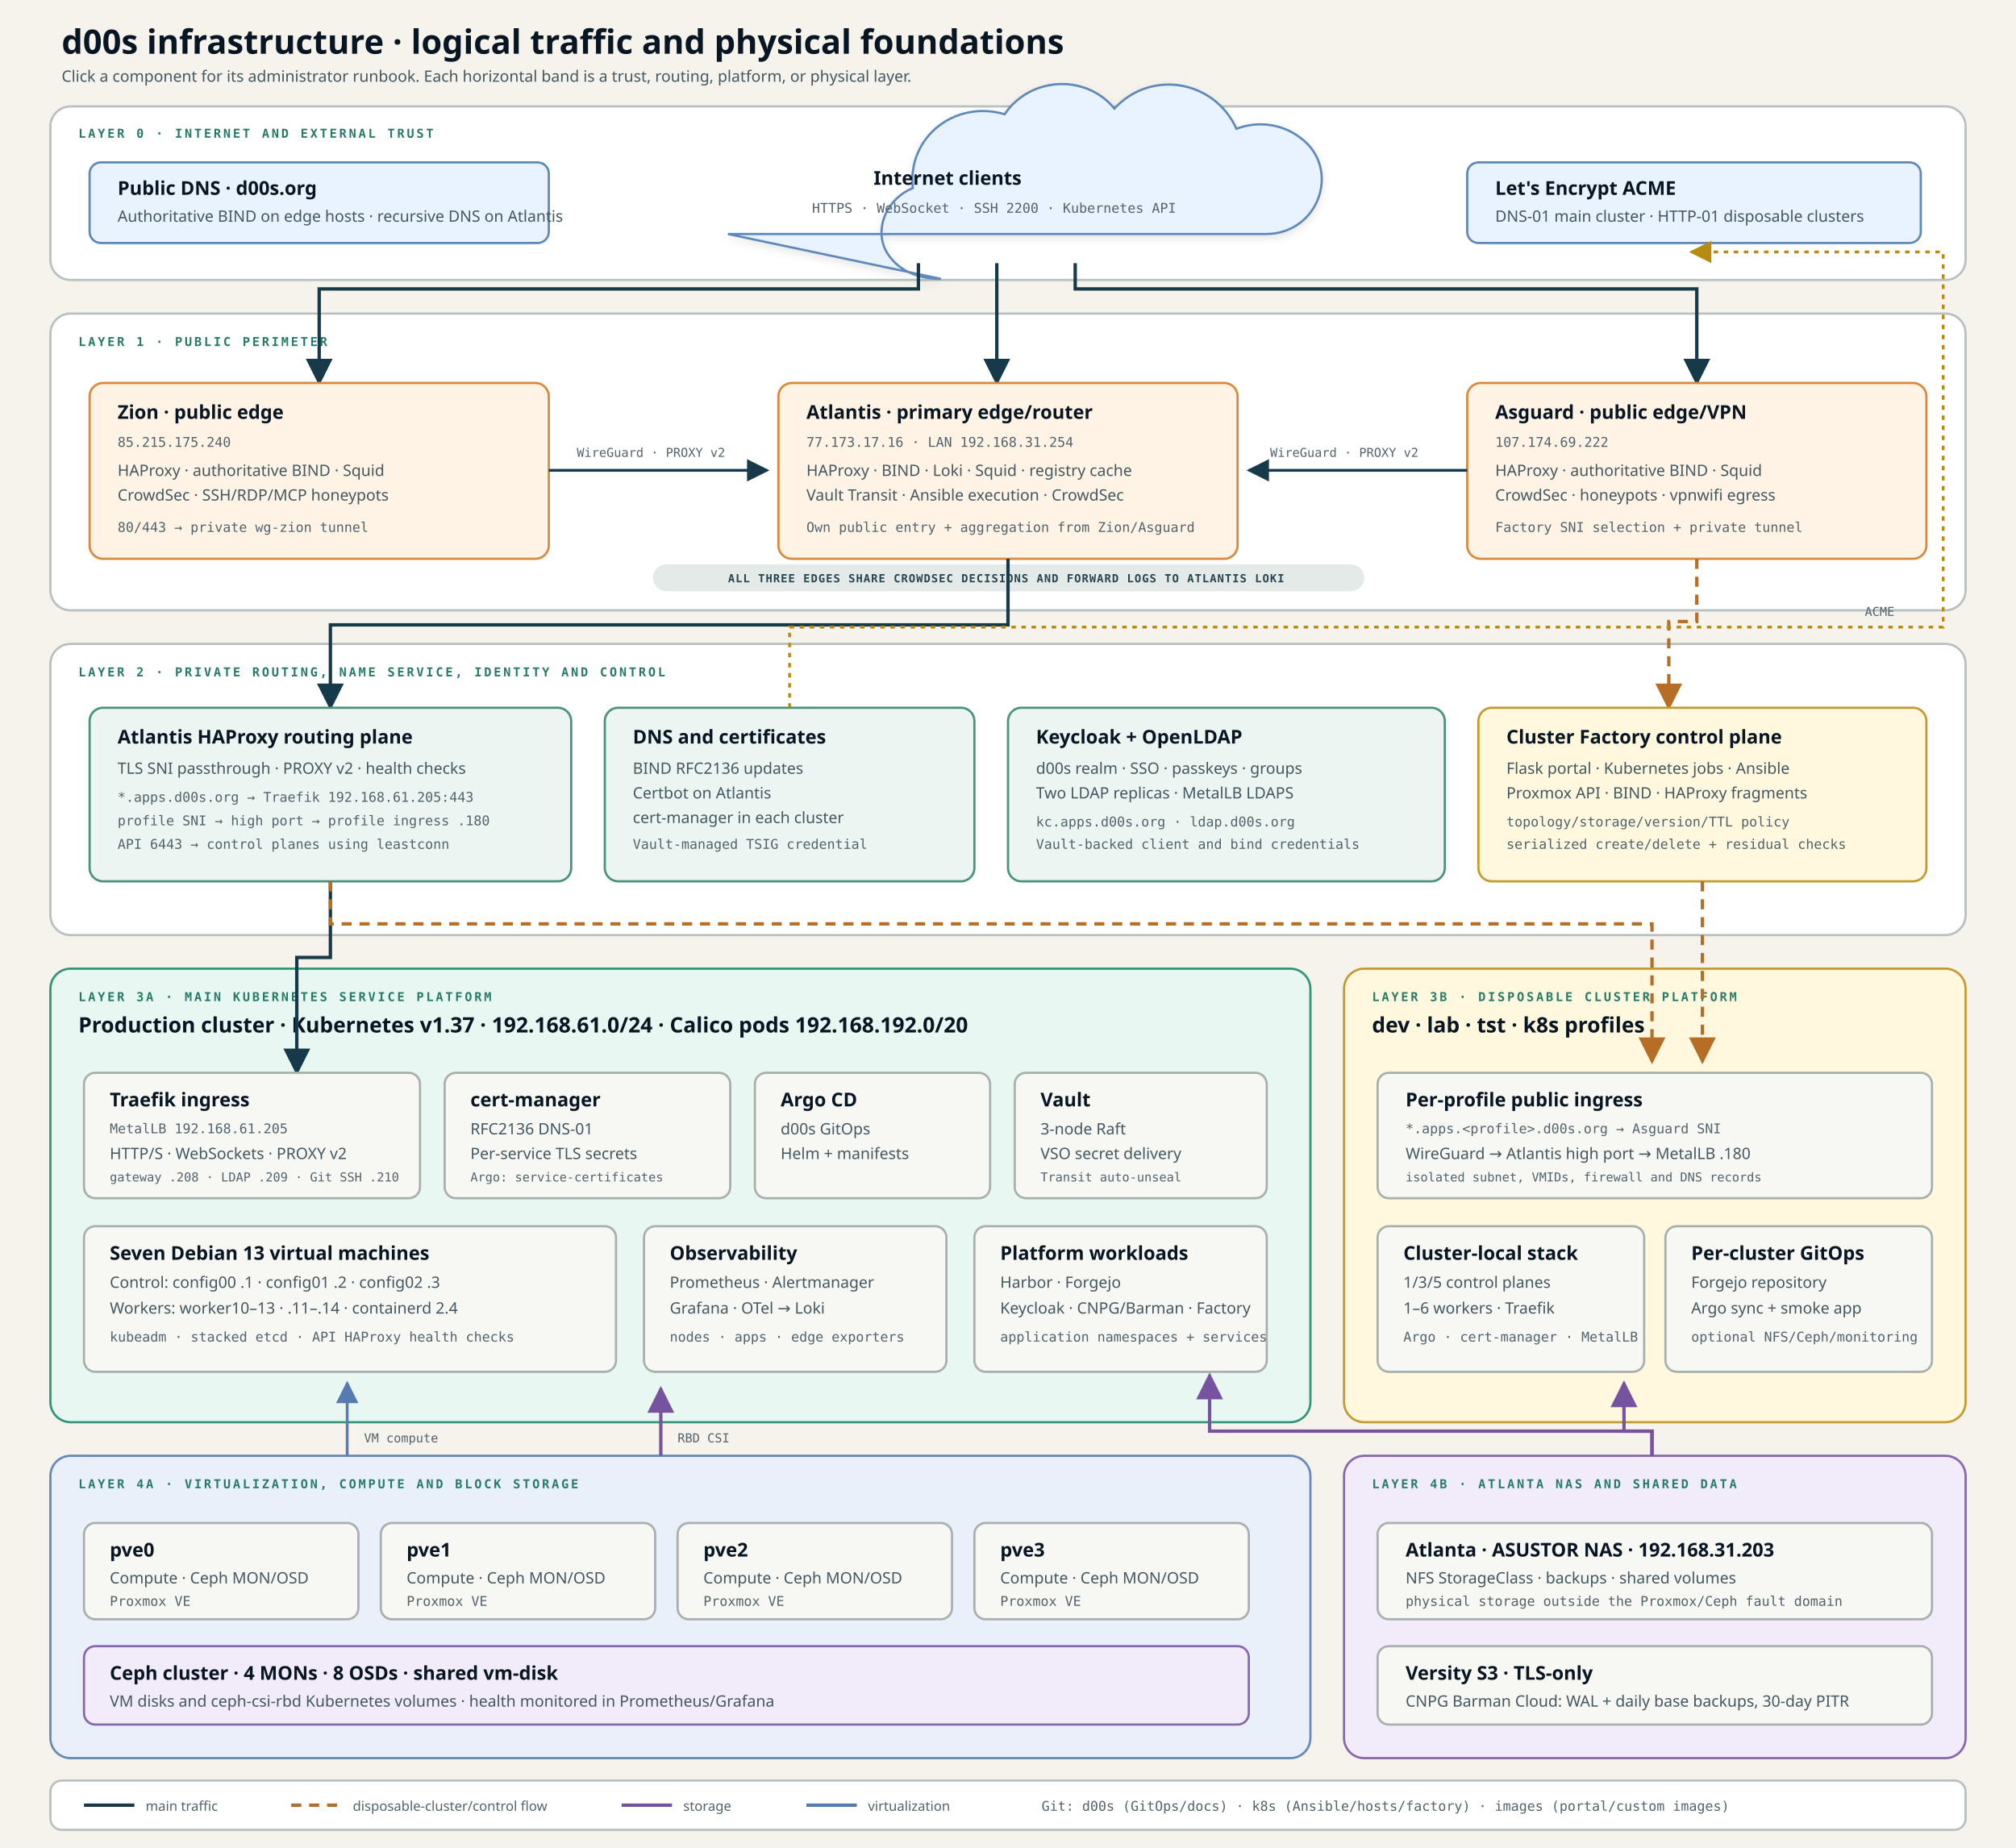
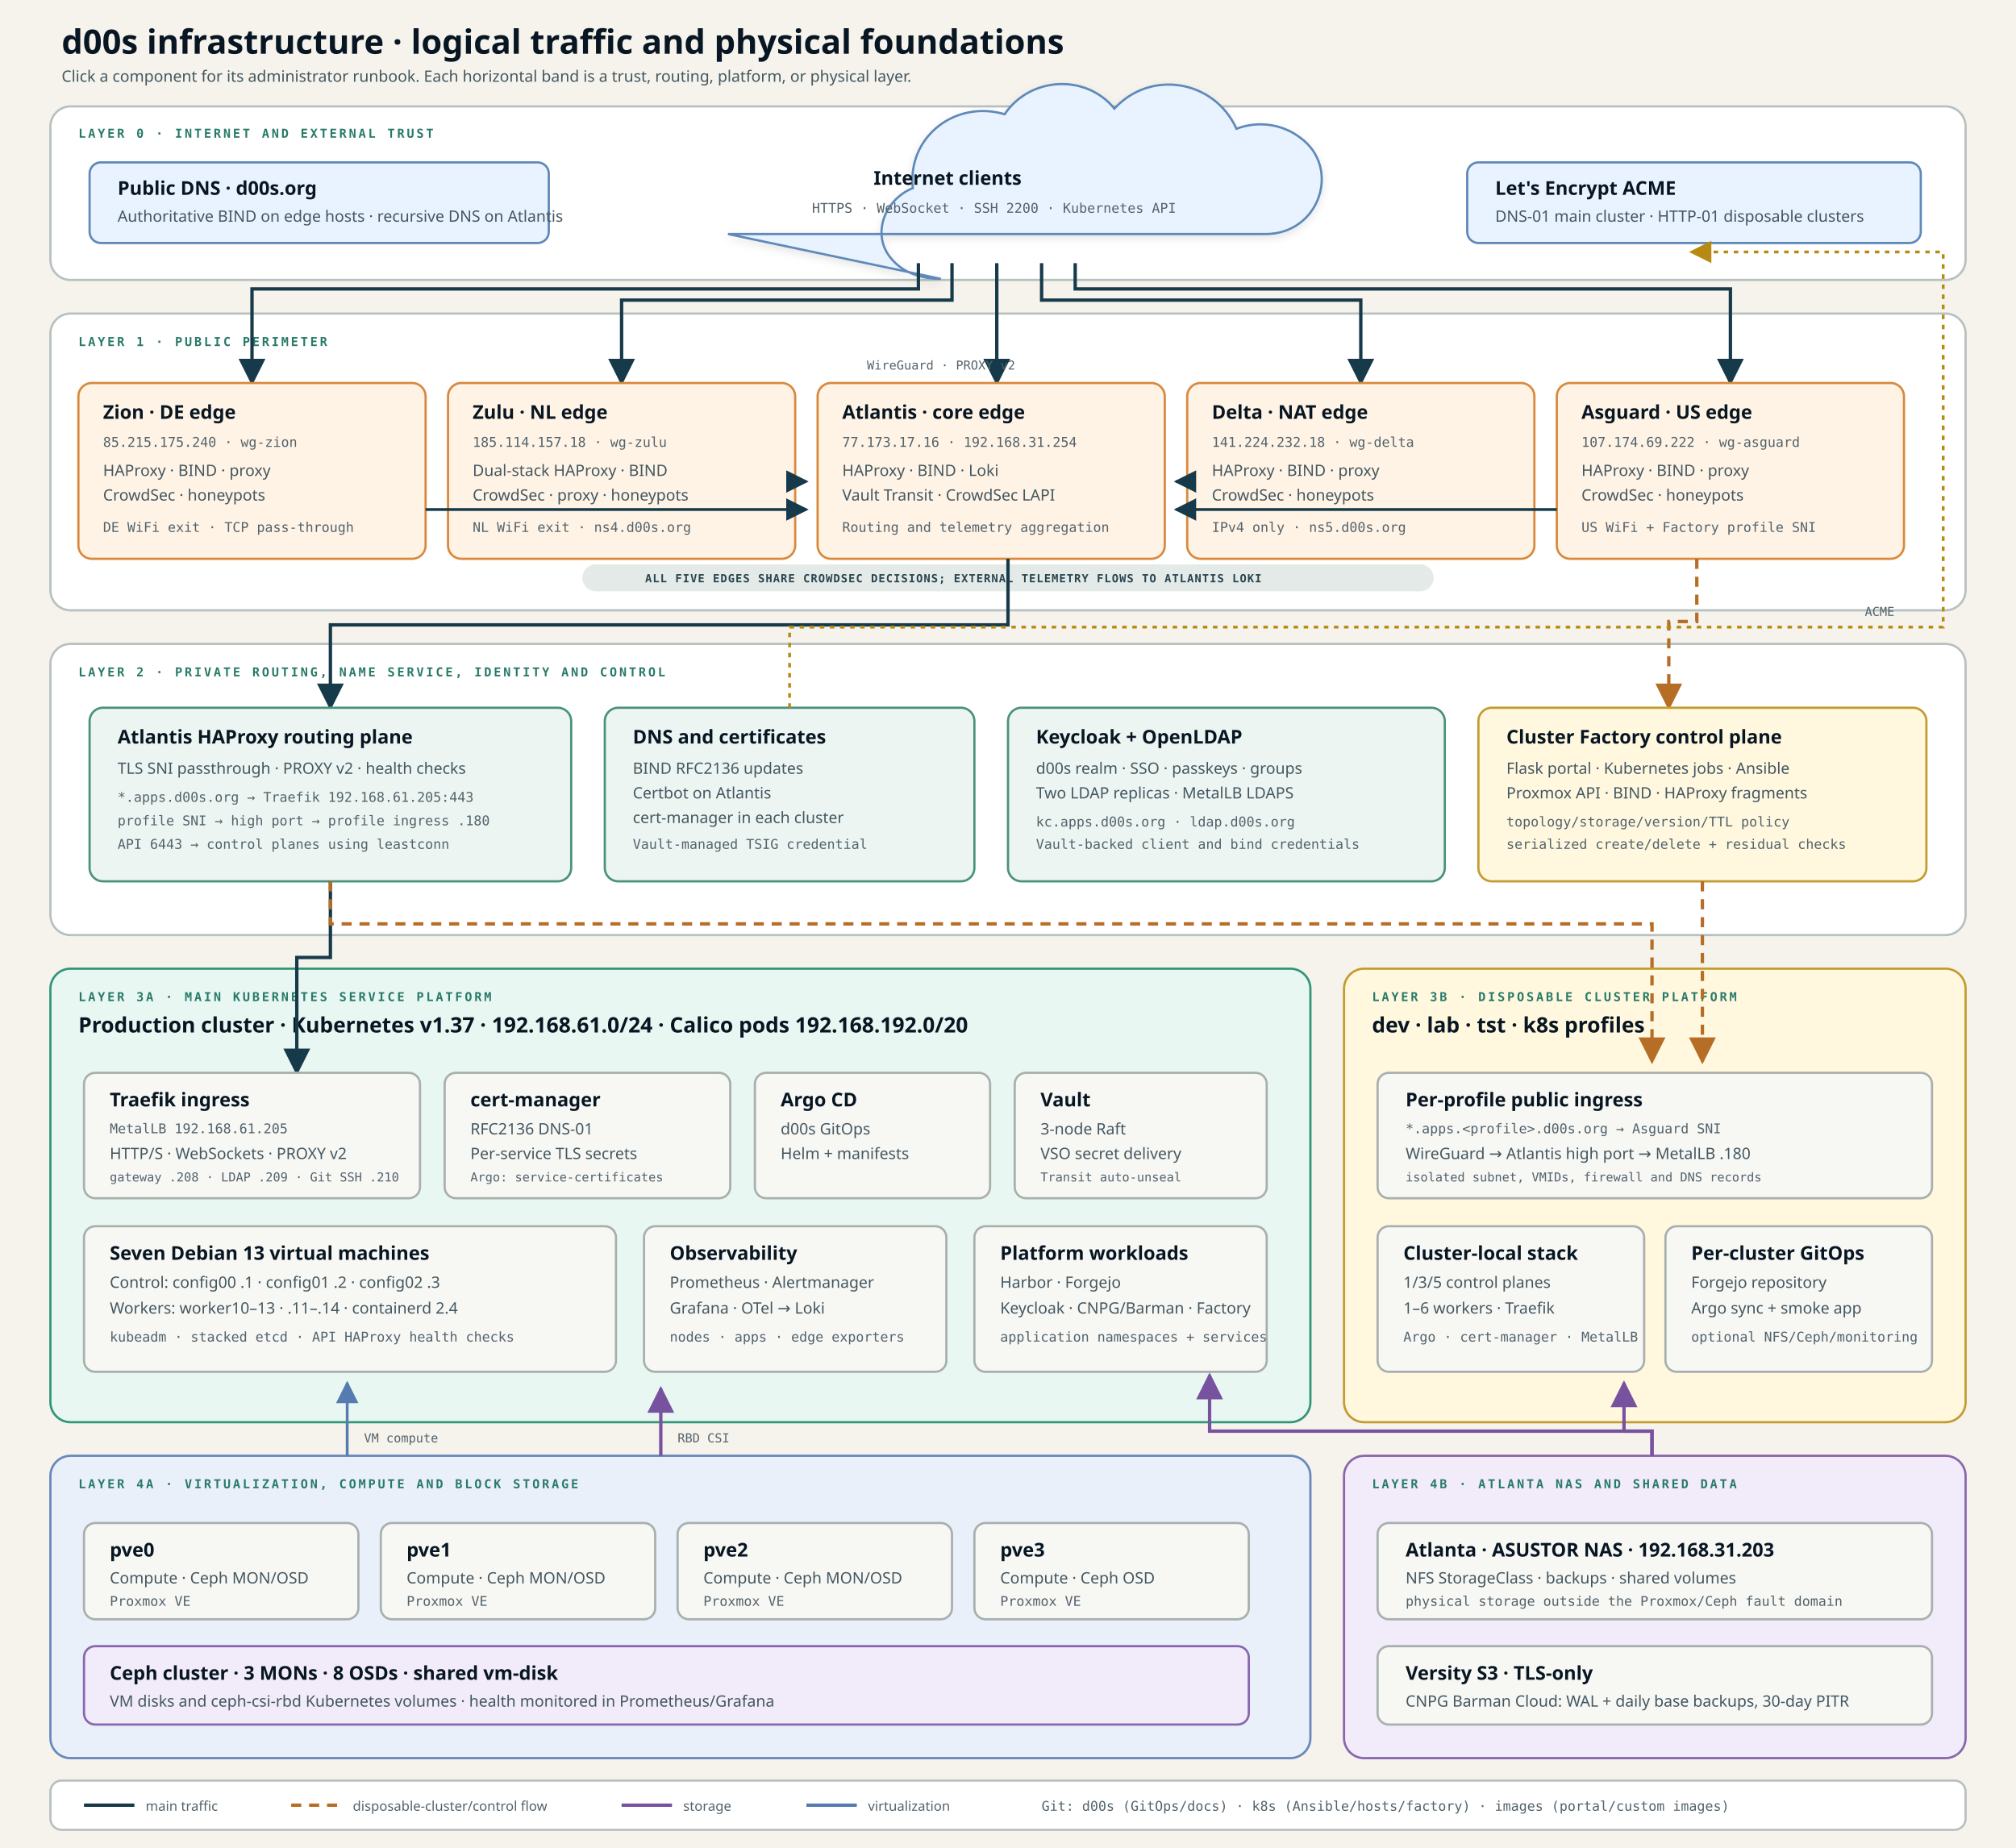
<svg xmlns="http://www.w3.org/2000/svg" viewBox="0 0 1800 1650" role="img" aria-labelledby="title desc">
  <defs>
    <style>
      .bg{fill:#f5f3ec}.layer{fill:#fff;stroke:#b8c1c0;stroke-width:2}.internet{fill:#e8f3ff;stroke:#5f89b8;stroke-width:2}.edge{fill:#fff3e5;stroke:#d9893d;stroke-width:2}.route{fill:#edf5f2;stroke:#4b927e;stroke-width:2}.cluster{fill:#e9f7f2;stroke:#329579;stroke-width:2}.factory{fill:#fff8df;stroke:#c49b2f;stroke-width:2}.infra{fill:#eaf0fa;stroke:#6688bb;stroke-width:2}.data{fill:#f1ebfa;stroke:#8867ae;stroke-width:2}.neutral{fill:#f7f7f4;stroke:#a8b0ae;stroke-width:2}.heading{font:750 30px system-ui,sans-serif;fill:#071622}.layer-title{font:750 19px system-ui,sans-serif;fill:#071622}.label{font:750 17px system-ui,sans-serif;fill:#071622}.small{font:14px system-ui,sans-serif;fill:#435760}.tiny{font:12px ui-monospace,SFMono-Regular,monospace;fill:#52636c}.micro{font:11px ui-monospace,SFMono-Regular,monospace;fill:#52636c}.eyebrow{font:700 11px ui-monospace,SFMono-Regular,monospace;fill:#287a68;letter-spacing:2px}.flow{fill:none;stroke:#173a4a;stroke-width:3;marker-end:url(#arrow)}.flow2{fill:none;stroke:#173a4a;stroke-width:2.5;marker-end:url(#arrow)}.alt{fill:none;stroke:#b66d25;stroke-width:3;stroke-dasharray:9 7;marker-end:url(#arrow-orange)}.trust{fill:none;stroke:#b78b12;stroke-width:2.5;stroke-dasharray:4 5;marker-end:url(#arrow-gold)}.storage{fill:none;stroke:#76529f;stroke-width:3;marker-end:url(#arrow-purple)}.virtual{fill:none;stroke:#557bb0;stroke-width:2.5;marker-end:url(#arrow-blue)}.click{cursor:pointer}.click:hover rect,.click:hover path.cloud{stroke-width:4}.note{font:12px system-ui,sans-serif;fill:#52636c}.legend-line{stroke-width:3}.pill{fill:#e4eae8}.pill-text{font:700 10px ui-monospace,monospace;fill:#29444f;letter-spacing:.7px}
    </style>
    <marker id="arrow" viewBox="0 0 10 10" refX="9" refY="5" markerWidth="8" markerHeight="8" orient="auto-start-reverse">
      <path d="M0 0l10 5-10 5z" fill="#173a4a" />
    </marker>
    <marker id="arrow-orange" viewBox="0 0 10 10" refX="9" refY="5" markerWidth="8" markerHeight="8" orient="auto-start-reverse">
      <path d="M0 0l10 5-10 5z" fill="#b66d25" />
    </marker>
    <marker id="arrow-gold" viewBox="0 0 10 10" refX="9" refY="5" markerWidth="8" markerHeight="8" orient="auto-start-reverse">
      <path d="M0 0l10 5-10 5z" fill="#b78b12" />
    </marker>
    <marker id="arrow-purple" viewBox="0 0 10 10" refX="9" refY="5" markerWidth="8" markerHeight="8" orient="auto-start-reverse">
      <path d="M0 0l10 5-10 5z" fill="#76529f" />
    </marker>
    <marker id="arrow-blue" viewBox="0 0 10 10" refX="9" refY="5" markerWidth="8" markerHeight="8" orient="auto-start-reverse">
      <path d="M0 0l10 5-10 5z" fill="#557bb0" />
    </marker>
    <filter id="shadow" x="-10%" y="-10%" width="120%" height="130%">
      <feDropShadow dx="0" dy="3" stdDeviation="4" flood-color="#071622" flood-opacity=".10" />
    </filter>
  </defs>
  <rect class="bg" width="1800" height="1650" />
  <text class="heading" x="55" y="48">d00s infrastructure · logical traffic and physical foundations</text>
  <text class="small" x="55" y="73">Click a component for its administrator runbook. Each horizontal band is a trust, routing, platform, or physical layer.</text>
  <rect class="layer" x="45" y="95" width="1710" height="155" rx="18" />
  <text class="eyebrow" x="70" y="123">LAYER 0 · INTERNET AND EXTERNAL TRUST</text>
  <path class="cloud internet" filter="url(#shadow)" d="M650 209h480c48 0 68-59 31-86-17-13-39-15-57-8-20-44-77-53-109-18-25-31-75-29-98 5-44-13-87 20-82 66-25 10-37 41-20 62 11 14 28 19 45 19z" />
  <text class="label" x="780" y="165">Internet clients</text>
  <text class="tiny" x="725" y="190">HTTPS · WebSocket · SSH 2200 · Kubernetes API</text>
  <a href="/docs/atlantis" class="click">
    <g>
      <rect class="internet" x="80" y="145" width="410" height="72" rx="10" />
      <text class="label" x="105" y="174">Public DNS · d00s.org</text>
      <text class="small" x="105" y="198">Authoritative BIND on edge hosts · recursive DNS on Atlantis</text>
    </g>
  </a>
  <a href="/docs/certificates" class="click">
    <g>
      <rect class="internet" x="1310" y="145" width="405" height="72" rx="10" />
      <text class="label" x="1335" y="174">Let's Encrypt ACME</text>
      <text class="small" x="1335" y="198">DNS-01 main cluster · HTTP-01 disposable clusters</text>
    </g>
  </a>
  <rect class="layer" x="45" y="280" width="1710" height="265" rx="18" />
  <text class="eyebrow" x="70" y="309">LAYER 1 · PUBLIC PERIMETER</text>
-   <path class="flow" d="M820 235V258H285V342" />
+   <path class="flow" d="M820 235V258H225V342" />
+   <path class="flow" d="M850 235V268H555V342" />
  <path class="flow" d="M890 235V342" />
-   <path class="flow" d="M960 235V258H1515V342" />
+   <path class="flow" d="M930 235V268H1215V342" />
+   <path class="flow" d="M960 235V258H1545V342" />
  <a href="/docs/zion" class="click">
    <g>
-       <rect class="edge" x="80" y="342" width="410" height="157" rx="12" />
-       <text class="label" x="105" y="374">Zion · public edge</text>
-       <text class="tiny" x="105" y="399">85.215.175.240</text>
-       <text class="small" x="105" y="425">HAProxy · authoritative BIND · Squid</text>
-       <text class="small" x="105" y="447">CrowdSec · SSH/RDP/MCP honeypots</text>
-       <text class="tiny" x="105" y="475">80/443 → private wg-zion tunnel</text>
+       <rect class="edge" x="70" y="342" width="310" height="157" rx="12" />
+       <text class="label" x="92" y="374">Zion · DE edge</text>
+       <text class="tiny" x="92" y="399">85.215.175.240 · wg-zion</text>
+       <text class="small" x="92" y="425">HAProxy · BIND · proxy</text>
+       <text class="small" x="92" y="447">CrowdSec · honeypots</text>
+       <text class="tiny" x="92" y="475">DE WiFi exit · TCP pass-through</text>
+     </g>
+   </a>
+   <a href="/docs/zulu" class="click">
+     <g>
+       <rect class="edge" x="400" y="342" width="310" height="157" rx="12" />
+       <text class="label" x="422" y="374">Zulu · NL edge</text>
+       <text class="tiny" x="422" y="399">185.114.157.18 · wg-zulu</text>
+       <text class="small" x="422" y="425">Dual-stack HAProxy · BIND</text>
+       <text class="small" x="422" y="447">CrowdSec · proxy · honeypots</text>
+       <text class="tiny" x="422" y="475">NL WiFi exit · ns4.d00s.org</text>
    </g>
  </a>
  <a href="/docs/atlantis" class="click">
    <g>
-       <rect class="edge" x="695" y="342" width="410" height="157" rx="12" />
-       <text class="label" x="720" y="374">Atlantis · primary edge/router</text>
-       <text class="tiny" x="720" y="399">77.173.17.16 · LAN 192.168.31.254</text>
-       <text class="small" x="720" y="425">HAProxy · BIND · Loki · Squid · registry cache</text>
-       <text class="small" x="720" y="447">Vault Transit · Ansible execution · CrowdSec</text>
-       <text class="tiny" x="720" y="475">Own public entry + aggregation from Zion/Asguard</text>
+       <rect class="edge" x="730" y="342" width="310" height="157" rx="12" />
+       <text class="label" x="752" y="374">Atlantis · core edge</text>
+       <text class="tiny" x="752" y="399">77.173.17.16 · 192.168.31.254</text>
+       <text class="small" x="752" y="425">HAProxy · BIND · Loki</text>
+       <text class="small" x="752" y="447">Vault Transit · CrowdSec LAPI</text>
+       <text class="tiny" x="752" y="475">Routing and telemetry aggregation</text>
+     </g>
+   </a>
+   <a href="/docs/delta" class="click">
+     <g>
+       <rect class="edge" x="1060" y="342" width="310" height="157" rx="12" />
+       <text class="label" x="1082" y="374">Delta · NAT edge</text>
+       <text class="tiny" x="1082" y="399">141.224.232.18 · wg-delta</text>
+       <text class="small" x="1082" y="425">HAProxy · BIND · proxy</text>
+       <text class="small" x="1082" y="447">CrowdSec · honeypots</text>
+       <text class="tiny" x="1082" y="475">IPv4 only · ns5.d00s.org</text>
    </g>
  </a>
  <a href="/docs/asguard" class="click">
    <g>
-       <rect class="edge" x="1310" y="342" width="410" height="157" rx="12" />
-       <text class="label" x="1335" y="374">Asguard · public edge/VPN</text>
-       <text class="tiny" x="1335" y="399">107.174.69.222</text>
-       <text class="small" x="1335" y="425">HAProxy · authoritative BIND · Squid</text>
-       <text class="small" x="1335" y="447">CrowdSec · honeypots · vpnwifi egress</text>
-       <text class="tiny" x="1335" y="475">Factory SNI selection + private tunnel</text>
-     </g>
-   </a>
-   <path class="flow2" d="M490 420H685" />
-   <text class="micro" x="515" y="408">WireGuard · PROXY v2</text>
-   <path class="flow2" d="M1310 420H1115" />
-   <text class="micro" x="1134" y="408">WireGuard · PROXY v2</text>
-   <rect class="pill" x="583" y="504" width="635" height="24" rx="12" />
-   <text class="pill-text" x="650" y="520">ALL THREE EDGES SHARE CROWDSEC DECISIONS AND FORWARD LOGS TO ATLANTIS LOKI</text>
+       <rect class="edge" x="1390" y="342" width="310" height="157" rx="12" />
+       <text class="label" x="1412" y="374">Asguard · US edge</text>
+       <text class="tiny" x="1412" y="399">107.174.69.222 · wg-asguard</text>
+       <text class="small" x="1412" y="425">HAProxy · BIND · proxy</text>
+       <text class="small" x="1412" y="447">CrowdSec · honeypots</text>
+       <text class="tiny" x="1412" y="475">US WiFi + Factory profile SNI</text>
+     </g>
+   </a>
+   <path class="flow2" d="M380 455H720" />
+   <path class="flow2" d="M710 430H720" />
+   <path class="flow2" d="M1060 430H1050" />
+   <path class="flow2" d="M1390 455H1050" />
+   <text class="micro" x="774" y="330">WireGuard · PROXY v2</text>
+   <rect class="pill" x="520" y="504" width="760" height="24" rx="12" />
+   <text class="pill-text" x="576" y="520">ALL FIVE EDGES SHARE CROWDSEC DECISIONS; EXTERNAL TELEMETRY FLOWS TO ATLANTIS LOKI</text>
  <rect class="layer" x="45" y="575" width="1710" height="260" rx="18" />
  <text class="eyebrow" x="70" y="604">LAYER 2 · PRIVATE ROUTING, NAME SERVICE, IDENTITY AND CONTROL</text>
  <path class="flow" d="M900 499V558H295V632" />
  <path class="alt" d="M1515 499V555H1490V632" />
  <a href="/docs/atlantis" class="click">
    <g>
      <rect class="route" x="80" y="632" width="430" height="155" rx="12" />
      <text class="label" x="105" y="664">Atlantis HAProxy routing plane</text>
      <text class="small" x="105" y="691">TLS SNI passthrough · PROXY v2 · health checks</text>
      <text class="tiny" x="105" y="716">*.apps.d00s.org → Traefik 192.168.61.205:443</text>
      <text class="tiny" x="105" y="737">profile SNI → high port → profile ingress .180</text>
      <text class="tiny" x="105" y="758">API 6443 → control planes using leastconn</text>
    </g>
  </a>
  <a href="/docs/certificates" class="click">
    <g>
      <rect class="route" x="540" y="632" width="330" height="155" rx="12" />
      <text class="label" x="565" y="664">DNS and certificates</text>
      <text class="small" x="565" y="691">BIND RFC2136 updates</text>
      <text class="small" x="565" y="713">Certbot on Atlantis</text>
      <text class="small" x="565" y="735">cert-manager in each cluster</text>
      <text class="tiny" x="565" y="758">Vault-managed TSIG credential</text>
    </g>
  </a>
  <a href="/docs/identity" class="click">
    <g>
      <rect class="route" x="900" y="632" width="390" height="155" rx="12" />
      <text class="label" x="925" y="664">Keycloak + OpenLDAP</text>
      <text class="small" x="925" y="691">d00s realm · SSO · passkeys · groups</text>
      <text class="small" x="925" y="713">Two LDAP replicas · MetalLB LDAPS</text>
      <text class="tiny" x="925" y="738">kc.apps.d00s.org · ldap.d00s.org</text>
      <text class="tiny" x="925" y="758">Vault-backed client and bind credentials</text>
    </g>
  </a>
  <a href="/docs/factory" class="click">
    <g>
      <rect class="factory" x="1320" y="632" width="400" height="155" rx="12" />
      <text class="label" x="1345" y="664">Cluster Factory control plane</text>
      <text class="small" x="1345" y="691">Flask portal · Kubernetes jobs · Ansible</text>
      <text class="small" x="1345" y="713">Proxmox API · BIND · HAProxy fragments</text>
      <text class="tiny" x="1345" y="738">topology/storage/version/TTL policy</text>
      <text class="tiny" x="1345" y="758">serialized create/delete + residual checks</text>
    </g>
  </a>
  <path class="trust" d="M705 632V560H1735V225H1510" />
  <text class="micro" x="1665" y="550">ACME</text>
  <rect class="cluster" x="45" y="865" width="1125" height="405" rx="18" />
  <text class="eyebrow" x="70" y="894">LAYER 3A · MAIN KUBERNETES SERVICE PLATFORM</text>
  <text class="layer-title" x="70" y="922">Production cluster · Kubernetes v1.37 · 192.168.61.0/24 · Calico pods 192.168.192.0/20</text>
  <path class="flow" d="M295 787V855H265V958" />
  <a href="/docs/ingress" class="click">
    <g>
      <rect class="neutral" x="75" y="958" width="300" height="112" rx="10" />
      <text class="label" x="98" y="988">Traefik ingress</text>
      <text class="tiny" x="98" y="1012">MetalLB 192.168.61.205</text>
      <text class="small" x="98" y="1035">HTTP/S · WebSockets · PROXY v2</text>
      <text class="micro" x="98" y="1055">gateway .208 · LDAP .209 · Git SSH .210</text>
    </g>
  </a>
  <a href="/docs/certificates" class="click">
    <g>
      <rect class="neutral" x="397" y="958" width="255" height="112" rx="10" />
      <text class="label" x="420" y="988">cert-manager</text>
      <text class="small" x="420" y="1013">RFC2136 DNS-01</text>
      <text class="small" x="420" y="1035">Per-service TLS secrets</text>
      <text class="micro" x="420" y="1055">Argo: service-certificates</text>
    </g>
  </a>
  <a href="/docs/argocd" class="click">
    <g>
      <rect class="neutral" x="674" y="958" width="210" height="112" rx="10" />
      <text class="label" x="697" y="988">Argo CD</text>
      <text class="small" x="697" y="1013">d00s GitOps</text>
      <text class="small" x="697" y="1035">Helm + manifests</text>
    </g>
  </a>
  <a href="/docs/vault" class="click">
    <g>
      <rect class="neutral" x="906" y="958" width="225" height="112" rx="10" />
      <text class="label" x="929" y="988">Vault</text>
      <text class="small" x="929" y="1013">3-node Raft</text>
      <text class="small" x="929" y="1035">VSO secret delivery</text>
      <text class="micro" x="929" y="1055">Transit auto-unseal</text>
    </g>
  </a>
  <a href="/docs/kubernetes" class="click">
    <g>
      <rect class="neutral" x="75" y="1095" width="475" height="130" rx="10" />
      <text class="label" x="98" y="1125">Seven Debian 13 virtual machines</text>
      <text class="small" x="98" y="1150">Control: config00 .1 · config01 .2 · config02 .3</text>
      <text class="small" x="98" y="1173">Workers: worker10–13 · .11–.14 · containerd 2.4</text>
      <text class="tiny" x="98" y="1198">kubeadm · stacked etcd · API HAProxy health checks</text>
    </g>
  </a>
  <a href="/docs/monitoring" class="click">
    <g>
      <rect class="neutral" x="575" y="1095" width="270" height="130" rx="10" />
      <text class="label" x="598" y="1125">Observability</text>
      <text class="small" x="598" y="1150">Prometheus · Alertmanager</text>
      <text class="small" x="598" y="1173">Grafana · OTel → Loki</text>
      <text class="tiny" x="598" y="1198">nodes · apps · edge exporters</text>
    </g>
  </a>
  <a href="/docs/registry" class="click">
    <g>
      <rect class="neutral" x="870" y="1095" width="261" height="130" rx="10" />
      <text class="label" x="893" y="1125">Platform workloads</text>
      <text class="small" x="893" y="1150">Harbor · Forgejo</text>
      <text class="small" x="893" y="1173">Keycloak · CNPG/Barman · Factory</text>
      <text class="tiny" x="893" y="1198">application namespaces + services</text>
    </g>
  </a>
  <rect class="factory" x="1200" y="865" width="555" height="405" rx="18" />
  <text class="eyebrow" x="1225" y="894">LAYER 3B · DISPOSABLE CLUSTER PLATFORM</text>
  <text class="layer-title" x="1225" y="922">dev · lab · tst · k8s profiles</text>
  <path class="alt" d="M295 787V825H1475V948" />
  <path class="alt" d="M1520 787V948" />
  <a href="/docs/factory" class="click">
    <g>
      <rect class="neutral" x="1230" y="958" width="495" height="112" rx="10" />
      <text class="label" x="1255" y="988">Per-profile public ingress</text>
      <text class="tiny" x="1255" y="1012">*.apps.&lt;profile&gt;.d00s.org → Asguard SNI</text>
      <text class="small" x="1255" y="1035">WireGuard → Atlantis high port → MetalLB .180</text>
      <text class="micro" x="1255" y="1055">isolated subnet, VMIDs, firewall and DNS records</text>
    </g>
  </a>
  <a href="/docs/factory" class="click">
    <g>
      <rect class="neutral" x="1230" y="1095" width="238" height="130" rx="10" />
      <text class="label" x="1253" y="1125">Cluster-local stack</text>
      <text class="small" x="1253" y="1150">1/3/5 control planes</text>
      <text class="small" x="1253" y="1173">1–6 workers · Traefik</text>
      <text class="tiny" x="1253" y="1198">Argo · cert-manager · MetalLB</text>
    </g>
  </a>
  <a href="/docs/registry" class="click">
    <g>
      <rect class="neutral" x="1487" y="1095" width="238" height="130" rx="10" />
      <text class="label" x="1510" y="1125">Per-cluster GitOps</text>
      <text class="small" x="1510" y="1150">Forgejo repository</text>
      <text class="small" x="1510" y="1173">Argo sync + smoke app</text>
      <text class="tiny" x="1510" y="1198">optional NFS/Ceph/monitoring</text>
    </g>
  </a>
  <rect class="infra" x="45" y="1300" width="1125" height="270" rx="18" />
  <text class="eyebrow" x="70" y="1329">LAYER 4A · VIRTUALIZATION, COMPUTE AND BLOCK STORAGE</text>
  <a href="/docs/proxmox" class="click">
    <g>
      <rect class="neutral" x="75" y="1360" width="245" height="86" rx="10" />
      <text class="label" x="98" y="1390">pve0</text>
      <text class="small" x="98" y="1414">Compute · Ceph MON/OSD</text>
      <text class="tiny" x="98" y="1434">Proxmox VE</text>
      <rect class="neutral" x="340" y="1360" width="245" height="86" rx="10" />
      <text class="label" x="363" y="1390">pve1</text>
      <text class="small" x="363" y="1414">Compute · Ceph MON/OSD</text>
      <text class="tiny" x="363" y="1434">Proxmox VE</text>
      <rect class="neutral" x="605" y="1360" width="245" height="86" rx="10" />
      <text class="label" x="628" y="1390">pve2</text>
      <text class="small" x="628" y="1414">Compute · Ceph MON/OSD</text>
      <text class="tiny" x="628" y="1434">Proxmox VE</text>
      <rect class="neutral" x="870" y="1360" width="245" height="86" rx="10" />
      <text class="label" x="893" y="1390">pve3</text>
-       <text class="small" x="893" y="1414">Compute · Ceph MON/OSD</text>
+       <text class="small" x="893" y="1414">Compute · Ceph OSD</text>
      <text class="tiny" x="893" y="1434">Proxmox VE</text>
      <rect class="data" x="75" y="1470" width="1040" height="70" rx="10" />
-       <text class="label" x="98" y="1500">Ceph cluster · 4 MONs · 8 OSDs · shared vm-disk</text>
+       <text class="label" x="98" y="1500">Ceph cluster · 3 MONs · 8 OSDs · shared vm-disk</text>
      <text class="small" x="98" y="1524">VM disks and ceph-csi-rbd Kubernetes volumes · health monitored in Prometheus/Grafana</text>
    </g>
  </a>
  <path class="virtual" d="M310 1300V1280H310V1235" />
  <text class="micro" x="325" y="1288">VM compute</text>
  <path class="storage" d="M590 1300V1240" />
  <text class="micro" x="605" y="1288">RBD CSI</text>
  <rect class="data" x="1200" y="1300" width="555" height="270" rx="18" />
  <text class="eyebrow" x="1225" y="1329">LAYER 4B · ATLANTA NAS AND SHARED DATA</text>
  <a href="/docs/storage" class="click">
    <g>
      <rect class="neutral" x="1230" y="1360" width="495" height="86" rx="10" />
      <text class="label" x="1255" y="1390">Atlanta · ASUSTOR NAS · 192.168.31.203</text>
      <text class="small" x="1255" y="1414">NFS StorageClass · backups · shared volumes</text>
      <text class="tiny" x="1255" y="1434">physical storage outside the Proxmox/Ceph fault domain</text>
      <rect class="neutral" x="1230" y="1470" width="495" height="70" rx="10" />
      <text class="label" x="1255" y="1500">Versity S3 · TLS-only</text>
      <text class="small" x="1255" y="1524">CNPG Barman Cloud: WAL + daily base backups, 30-day PITR</text>
    </g>
  </a>
  <path class="storage" d="M1475 1300V1278H1080V1228" />
  <path class="storage" d="M1475 1300V1278H1450V1235" />
  <rect class="layer" x="45" y="1590" width="1710" height="44" rx="10" />
  <line class="legend-line" x1="75" y1="1612" x2="120" y2="1612" stroke="#173a4a" />
  <text class="note" x="130" y="1617">main traffic</text>
  <line class="legend-line" x1="260" y1="1612" x2="305" y2="1612" stroke="#b66d25" stroke-dasharray="9 7" />
  <text class="note" x="315" y="1617">disposable-cluster/control flow</text>
  <line class="legend-line" x1="555" y1="1612" x2="600" y2="1612" stroke="#76529f" />
  <text class="note" x="610" y="1617">storage</text>
  <line class="legend-line" x1="720" y1="1612" x2="765" y2="1612" stroke="#557bb0" />
  <text class="note" x="775" y="1617">virtualization</text>
  <text class="tiny" x="930" y="1617">Git: d00s (GitOps/docs) · k8s (Ansible/hosts/factory) · images (portal/custom images)</text>
</svg>
